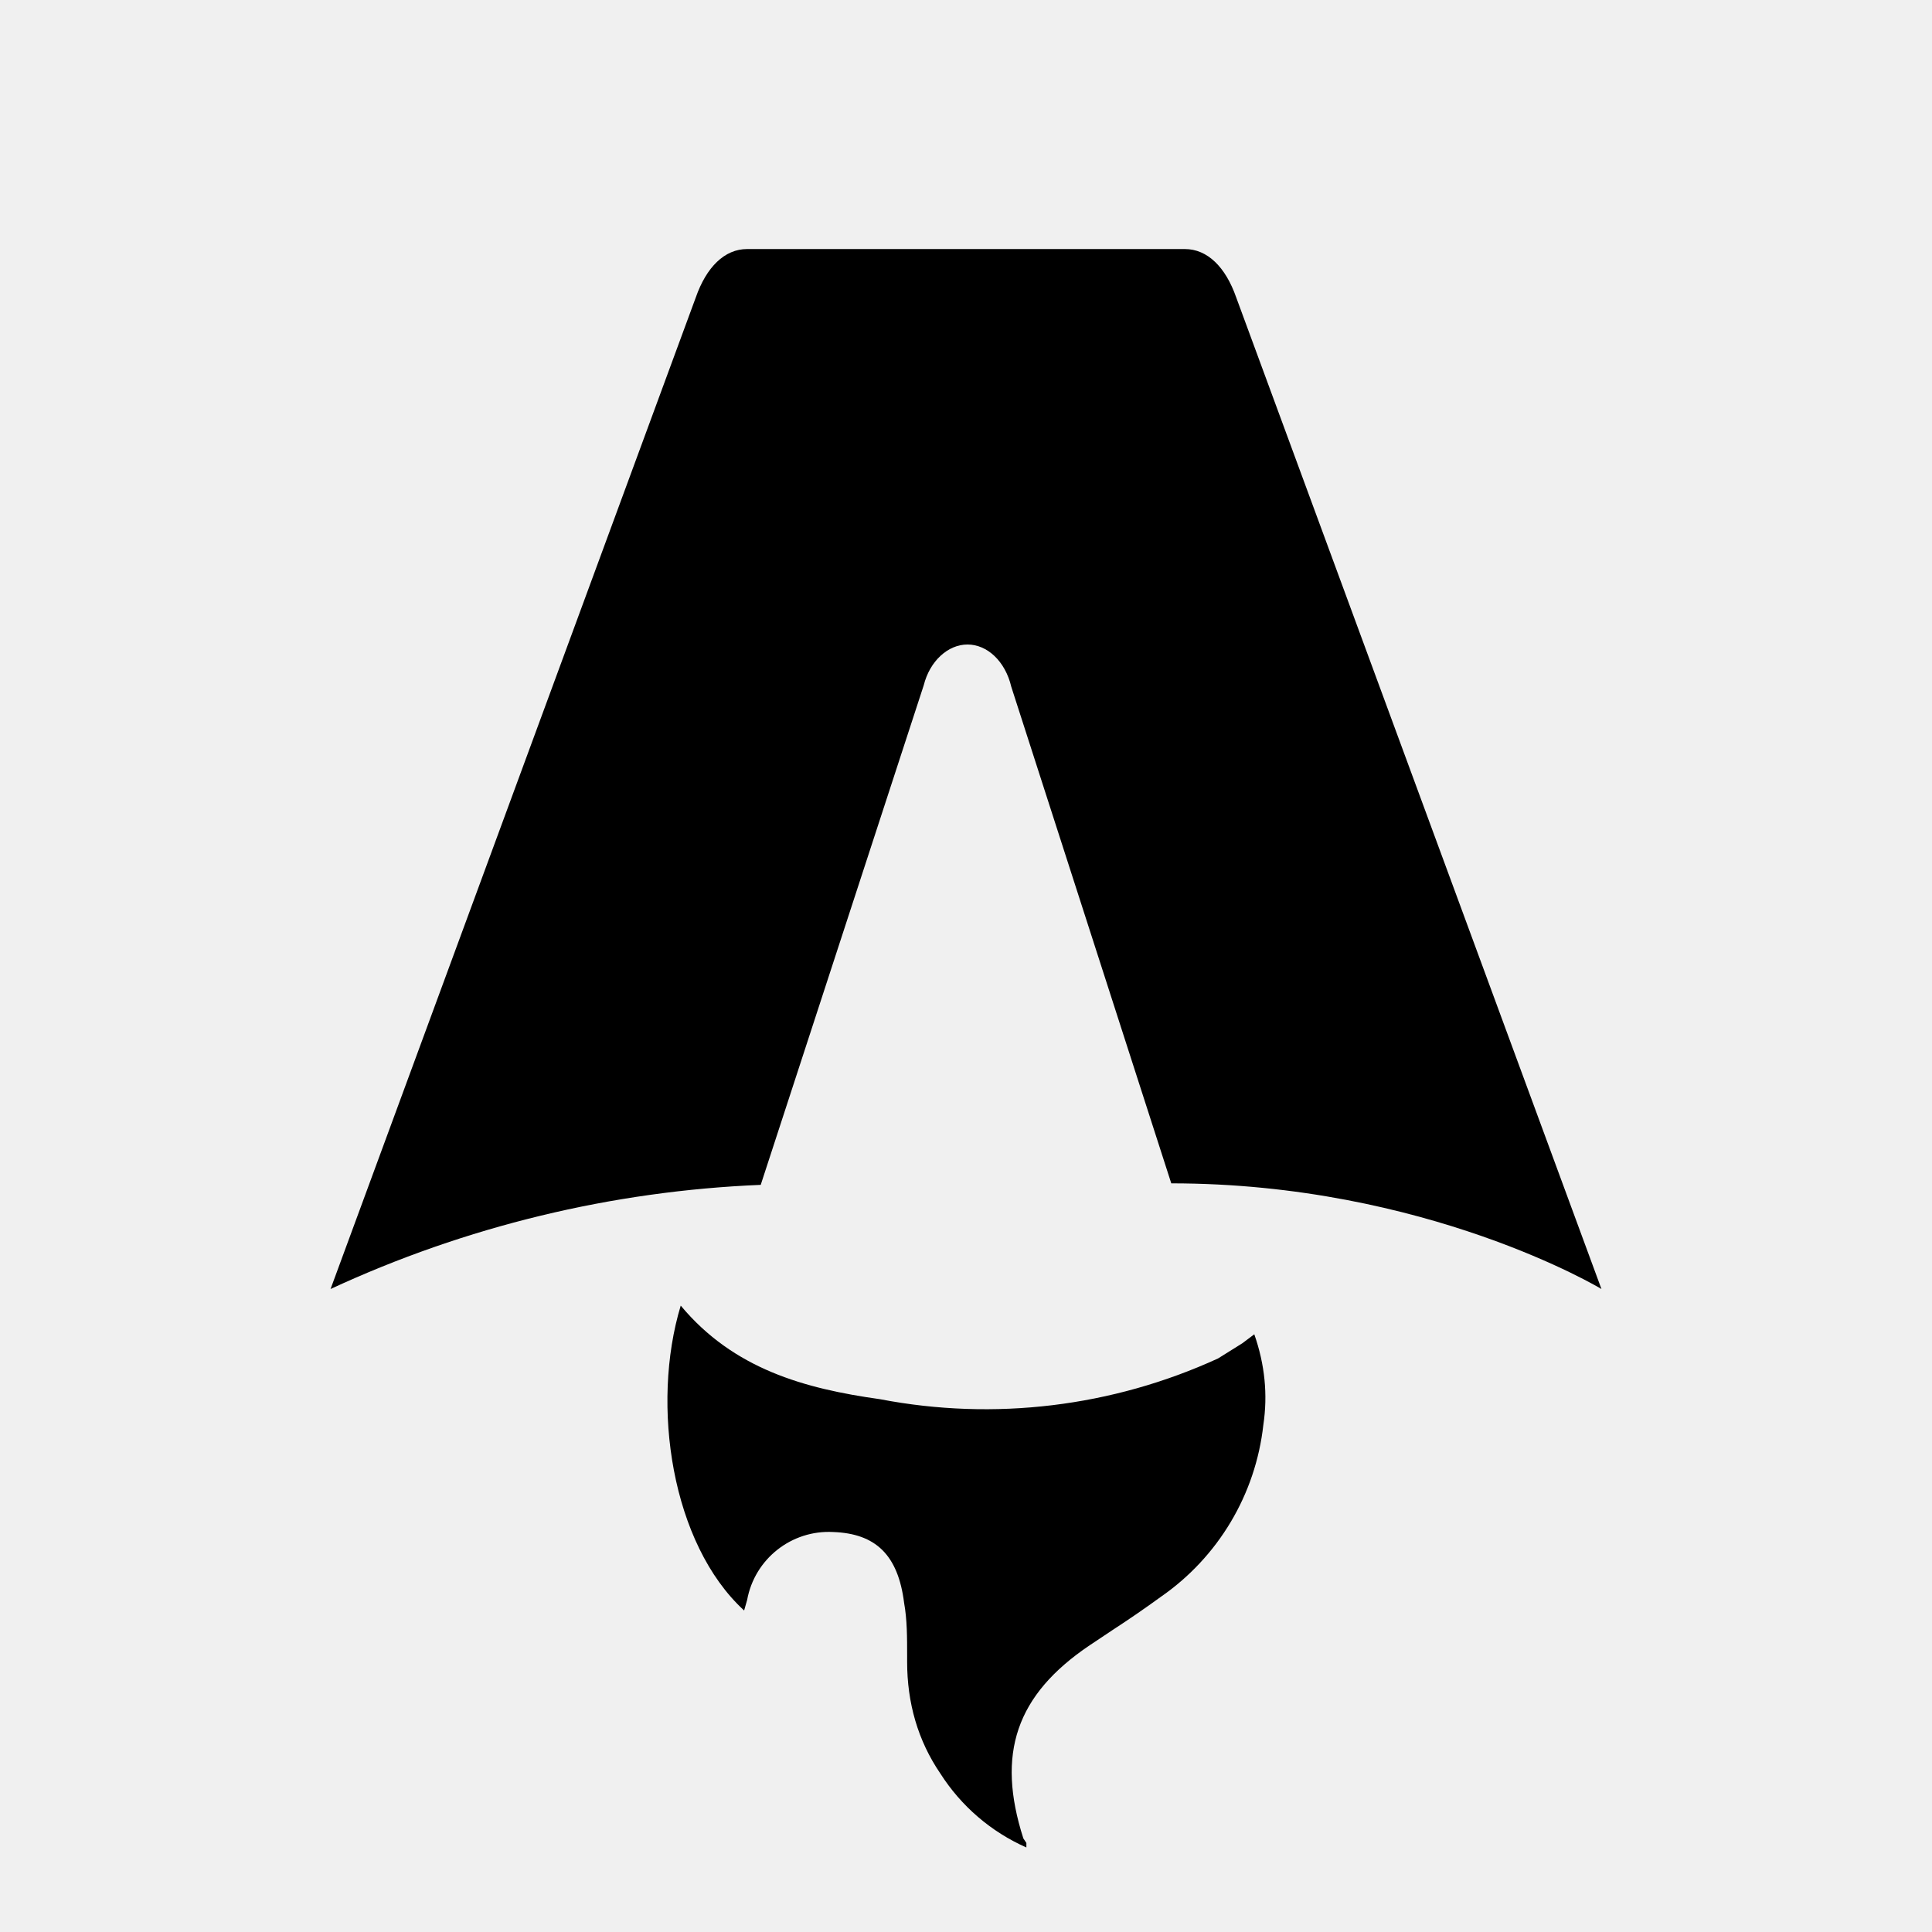
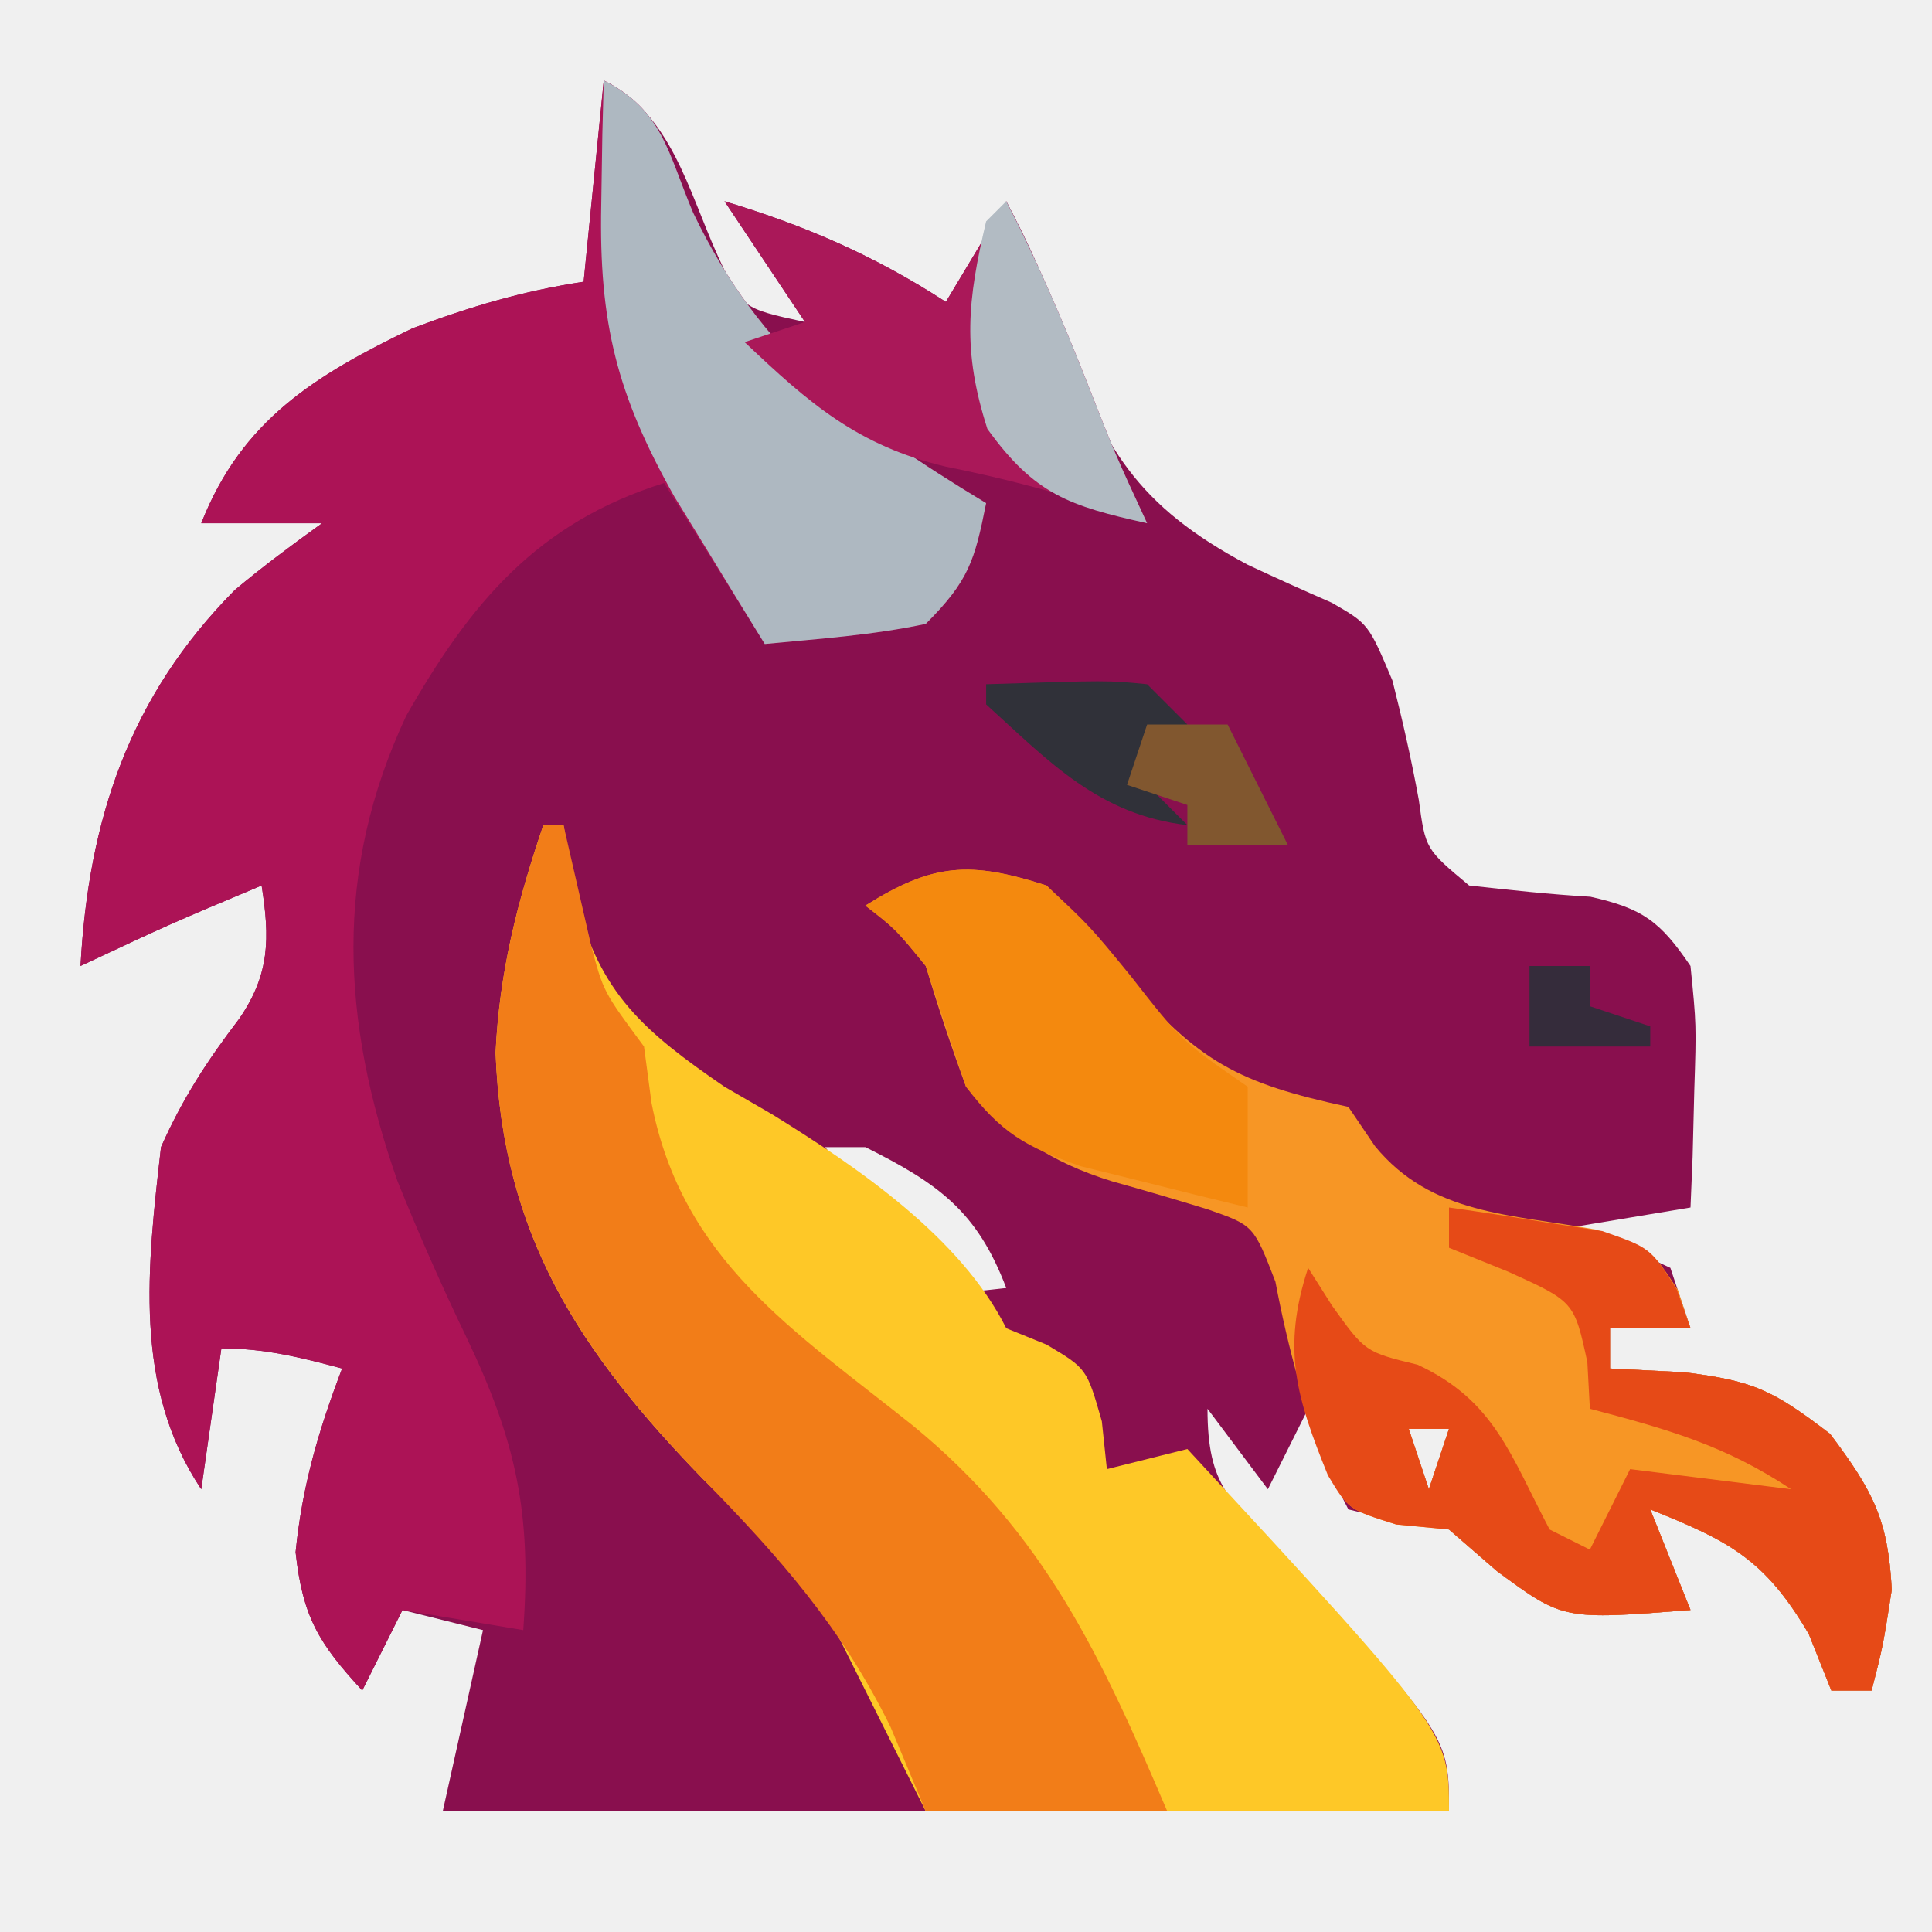
- <svg xmlns="http://www.w3.org/2000/svg" fill="none" viewBox="0 0 128 128">
-   <path d="M50.4 78.5a75.1 75.1 0 0 0-28.5 6.9l24.2-65.7c.7-2 1.9-3.2 3.4-3.2h29c1.5 0 2.7 1.2 3.4 3.2l24.2 65.7s-11.6-7-28.5-7L67 45.5c-.4-1.7-1.6-2.8-2.9-2.8-1.3 0-2.5 1.1-2.9 2.7L50.4 78.5Zm-1.1 28.2Zm-4.2-20.2c-2 6.6-.6 15.8 4.2 20.2a17.5 17.5 0 0 1 .2-.7 5.5 5.5 0 0 1 5.7-4.5c2.8.1 4.3 1.5 4.7 4.7.2 1.1.2 2.3.2 3.5v.4c0 2.7.7 5.2 2.2 7.4a13 13 0 0 0 5.7 4.9v-.3l-.2-.3c-1.8-5.6-.5-9.5 4.4-12.8l1.5-1a73 73 0 0 0 3.2-2.2 16 16 0 0 0 6.8-11.4c.3-2 .1-4-.6-6l-.8.6-1.6 1a37 37 0 0 1-22.4 2.7c-5-.7-9.7-2-13.2-6.2Z" />
-   <style>
-         path { fill: #000; }
-         @media (prefers-color-scheme: dark) {
-             path { fill: #FFF; }
-         }
-     </style>
+ <svg xmlns="http://www.w3.org/2000/svg" version="1.1" width="96" height="96">
+   <path d="M0 0 C3.372 1.686 4.175 5.42 5.684 8.75 C6.854 11.318 6.854 11.318 10 12 C8.68 10.02 7.36 8.04 6 6 C10.053 7.225 13.444 8.699 17 11 C17.99 9.35 18.98 7.7 20 6 C21.121 8.11 22.042 10.128 22.789 12.402 C24.706 18.217 26.551 21.168 32 24.062 C33.383 24.711 34.776 25.338 36.176 25.949 C38 27 38 27 39.188 29.812 C39.688 31.777 40.137 33.756 40.5 35.75 C40.831 38.189 40.831 38.189 43 40 C45.005 40.223 47.013 40.442 49.027 40.559 C51.632 41.141 52.497 41.787 54 44 C54.293 46.918 54.293 46.918 54.188 50.188 C54.147 51.818 54.147 51.818 54.105 53.48 C54.071 54.312 54.036 55.143 54 56 C52.02 56.33 50.04 56.66 48 57 C48.804 57.268 49.609 57.536 50.438 57.812 C51.283 58.204 52.129 58.596 53 59 C53.33 59.99 53.66 60.98 54 62 C52.68 62 51.36 62 50 62 C50 62.66 50 63.32 50 64 C51.217 64.062 52.434 64.124 53.688 64.188 C57.109 64.618 58.053 65.041 60.938 67.25 C63.064 70.086 63.825 71.5 64 75 C63.562 77.812 63.562 77.812 63 80 C62.34 80 61.68 80 61 80 C60.629 79.072 60.258 78.144 59.875 77.188 C57.691 73.474 55.933 72.573 52 71 C52.66 72.65 53.32 74.3 54 76 C47.672 76.496 47.672 76.496 44.375 74.062 C43.591 73.382 42.807 72.701 42 72 C41.113 71.856 40.226 71.711 39.312 71.562 C38.168 71.284 38.168 71.284 37 71 C35.688 68.438 35.688 68.438 35 66 C34.34 67.32 33.68 68.64 33 70 C32.01 68.68 31.02 67.36 30 66 C30 69.879 31.13 70.544 33.75 73.312 C42 82.294 42 82.294 42 86 C25.5 86 9 86 -8 86 C-7.34 83.03 -6.68 80.06 -6 77 C-7.32 76.67 -8.64 76.34 -10 76 C-10.66 77.32 -11.32 78.64 -12 80 C-14.164 77.655 -14.963 76.338 -15.312 73.125 C-14.983 69.831 -14.176 67.086 -13 64 C-15.076 63.447 -16.844 63 -19 63 C-19.33 65.31 -19.66 67.62 -20 70 C-23.397 64.904 -22.678 58.941 -22 53 C-20.924 50.578 -19.715 48.72 -18.113 46.621 C-16.586 44.397 -16.591 42.621 -17 40 C-21.542 41.909 -21.542 41.909 -26 44 C-25.603 36.72 -23.576 30.61 -18.336 25.32 C-16.941 24.15 -15.477 23.065 -14 22 C-14.99 22 -15.98 22 -17 22 C-17.99 22 -18.98 22 -20 22 C-17.986 16.873 -14.336 14.644 -9.5 12.312 C-6.621 11.233 -4.028 10.459 -1 10 C-0.67 6.7 -0.34 3.4 0 0 Z M11 53 C11.927 54.175 12.867 55.34 13.812 56.5 C14.335 57.15 14.857 57.799 15.395 58.469 C16.992 60.345 16.992 60.345 20 60 C18.549 56.175 16.618 54.809 13 53 C12.34 53 11.68 53 11 53 Z M40 67 C40.33 67.99 40.66 68.98 41 70 C41.33 69.01 41.66 68.02 42 67 C41.34 67 40.68 67 40 67 Z " fill="#890F4E" transform="translate(30,4)" />
+   <path d="M0 0 C2.929 1.464 3.177 3.575 4.438 6.562 C7.789 13.559 12.47 17.049 19 21 C18.427 23.867 18.139 24.861 16 27 C13.345 27.565 10.709 27.738 8 28 C6.35 25.36 4.7 22.72 3 20 C-3.309 21.983 -6.617 25.954 -9.812 31.562 C-13.438 39.295 -13.039 46.732 -10.25 54.688 C-9.196 57.308 -8.067 59.86 -6.844 62.406 C-4.345 67.619 -3.578 71.2 -4 77 C-5.98 76.67 -7.96 76.34 -10 76 C-10.66 77.32 -11.32 78.64 -12 80 C-14.164 77.655 -14.963 76.338 -15.312 73.125 C-14.983 69.831 -14.176 67.086 -13 64 C-15.076 63.447 -16.844 63 -19 63 C-19.33 65.31 -19.66 67.62 -20 70 C-23.397 64.904 -22.678 58.941 -22 53 C-20.924 50.578 -19.715 48.72 -18.113 46.621 C-16.586 44.397 -16.591 42.621 -17 40 C-21.542 41.909 -21.542 41.909 -26 44 C-25.603 36.72 -23.576 30.61 -18.336 25.32 C-16.941 24.15 -15.477 23.065 -14 22 C-14.99 22 -15.98 22 -17 22 C-17.99 22 -18.98 22 -20 22 C-17.986 16.873 -14.336 14.644 -9.5 12.312 C-6.621 11.233 -4.028 10.459 -1 10 C-0.67 6.7 -0.34 3.4 0 0 Z " fill="#AC1356" transform="translate(30,4)" />
+   <path d="M0 0 C0.33 0 0.66 0 1 0 C1.309 1.825 1.309 1.825 1.625 3.688 C2.791 8.367 5.011 10.262 9 13 C9.784 13.454 10.568 13.908 11.375 14.375 C15.602 16.992 20.739 20.478 23 25 C23.66 25.268 24.32 25.536 25 25.812 C27 27 27 27 27.75 29.625 C27.832 30.409 27.915 31.192 28 32 C29.32 31.67 30.64 31.34 32 31 C45 45.056 45 45.056 45 49 C36.42 49 27.84 49 19 49 C17.35 45.7 15.7 42.4 14 39 C12.012 36.68 10.113 34.605 7.938 32.5 C1.797 26.181 -2.039 20.378 -2.375 11.312 C-2.189 7.302 -1.29 3.791 0 0 Z " fill="#FEC827" transform="translate(27,41)" />
+   <path d="M0 0 C1.992 1.996 1.992 1.996 3.875 4.438 C7.503 8.786 9.59 9.833 15 11 C15.436 11.643 15.871 12.286 16.32 12.949 C19.136 16.386 23.082 16.319 27.285 17.094 C30 18 30 18 31.371 20.094 C31.579 20.723 31.786 21.352 32 22 C30.68 22 29.36 22 28 22 C28 22.66 28 23.32 28 24 C29.217 24.062 30.434 24.124 31.688 24.188 C35.109 24.618 36.053 25.041 38.938 27.25 C41.064 30.086 41.825 31.5 42 35 C41.562 37.812 41.562 37.812 41 40 C40.34 40 39.68 40 39 40 C38.629 39.072 38.258 38.144 37.875 37.188 C35.691 33.474 33.933 32.573 30 31 C30.66 32.65 31.32 34.3 32 36 C25.672 36.496 25.672 36.496 22.375 34.062 C21.591 33.382 20.808 32.701 20 32 C19.134 31.918 18.267 31.835 17.375 31.75 C15 31 15 31 14.09 29.379 C12.879 26.16 12.014 23.072 11.375 19.688 C10.294 16.892 10.294 16.892 8.051 16.105 C6.46 15.614 4.862 15.145 3.258 14.699 C0.129 13.73 -1.761 12.375 -4 10 C-4.727 8.021 -5.398 6.02 -6 4 C-7.499 2.163 -7.499 2.163 -9 1 C-5.628 -1.123 -3.781 -1.217 0 0 Z M18 27 C18.33 27.99 18.66 28.98 19 30 C19.33 29.01 19.66 28.02 20 27 C19.34 27 18.68 27 18 27 Z " fill="#F79625" transform="translate(52,44)" />
+   <path d="M0 0 C0.33 0 0.66 0 1 0 C1.456 1.986 1.911 3.971 2.367 5.957 C2.98 8.277 2.98 8.277 5 11 C5.124 11.928 5.247 12.856 5.375 13.812 C6.909 21.636 12.427 25.093 18.379 29.852 C24.909 35.204 27.707 41.285 31 49 C27.04 49 23.08 49 19 49 C18.422 47.618 17.845 46.236 17.25 44.812 C14.827 39.876 11.736 36.38 7.938 32.5 C1.811 26.159 -2.038 20.393 -2.375 11.312 C-2.189 7.302 -1.29 3.791 0 0 Z " fill="#F27D18" transform="translate(27,41)" />
+   <path d="M0 0 C1.628 0.228 3.253 0.483 4.875 0.75 C6.232 0.959 6.232 0.959 7.617 1.172 C10 2 10 2 11.32 4.078 C11.545 4.712 11.769 5.347 12 6 C10.68 6 9.36 6 8 6 C8 6.66 8 7.32 8 8 C9.217 8.062 10.434 8.124 11.688 8.188 C15.109 8.618 16.053 9.041 18.938 11.25 C21.064 14.086 21.825 15.5 22 19 C21.562 21.812 21.562 21.812 21 24 C20.34 24 19.68 24 19 24 C18.629 23.072 18.258 22.144 17.875 21.188 C15.691 17.474 13.933 16.573 10 15 C10.66 16.65 11.32 18.3 12 20 C5.672 20.496 5.672 20.496 2.375 18.062 C1.199 17.042 1.199 17.042 0 16 C-0.866 15.918 -1.732 15.835 -2.625 15.75 C-5 15 -5 15 -6.016 13.309 C-7.576 9.458 -8.327 7.044 -7 3 C-6.608 3.619 -6.216 4.237 -5.812 4.875 C-4.164 7.179 -4.164 7.179 -1.562 7.812 C2.266 9.587 3.053 12.307 5 16 C5.66 16.33 6.32 16.66 7 17 C7.66 15.68 8.32 14.36 9 13 C11.64 13.33 14.28 13.66 17 14 C13.715 11.81 10.793 11.002 7 10 C6.938 8.855 6.938 8.855 6.875 7.688 C6.222 4.676 6.222 4.676 2.938 3.188 C1.968 2.796 0.999 2.404 0 2 C0 1.34 0 0.68 0 0 Z M-2 11 C-1.67 11.99 -1.34 12.98 -1 14 C-0.67 13.01 -0.34 12.02 0 11 C-0.66 11 -1.32 11 -2 11 Z " fill="#E64A17" transform="translate(72,60)" />
+   <path d="M0 0 C2.929 1.464 3.177 3.575 4.438 6.562 C7.789 13.559 12.47 17.049 19 21 C18.427 23.867 18.139 24.861 16 27 C13.345 27.565 10.709 27.738 8 28 C7.037 26.44 6.08 24.877 5.125 23.312 C4.591 22.442 4.058 21.572 3.508 20.676 C0.654 15.611 -0.243 12.043 -0.125 6.188 C-0.107 5.026 -0.089 3.865 -0.07 2.668 C-0.047 1.788 -0.024 0.907 0 0 Z " fill="#AEB8C1" transform="translate(30,4)" />
+   <path d="M0 0 C2.168 2.031 2.168 2.031 4.188 4.5 C6.711 7.729 6.711 7.729 10 10 C10 11.98 10 13.96 10 16 C8.226 15.575 6.456 15.135 4.688 14.688 C3.701 14.444 2.715 14.2 1.699 13.949 C-1.049 12.983 -2.254 12.288 -4 10 C-4.667 8 -5.333 6 -6 4 C-7.499 2.163 -7.499 2.163 -9 1 C-5.623 -1.126 -3.786 -1.215 0 0 Z " fill="#F4890E" transform="translate(52,44)" />
+   <path d="M0 0 C4.053 1.225 7.444 2.699 11 5 C11.99 3.35 12.98 1.7 14 0 C15.545 2.98 16.836 6.001 18.062 9.125 C19.429 12.608 19.429 12.608 21 16 C19.762 15.567 19.762 15.567 18.5 15.125 C15.942 14.303 13.609 13.714 11 13.188 C6.638 12.156 4.22 10.059 1 7 C1.99 6.67 2.98 6.34 4 6 C2.68 4.02 1.36 2.04 0 0 Z " fill="#AA1859" transform="translate(36,10)" />
+   <path d="M0 0 C1.545 2.98 2.836 6.001 4.062 9.125 C5.429 12.608 5.429 12.608 7 16 C3.139 15.142 1.414 14.574 -0.938 11.312 C-2.187 7.418 -1.93 4.95 -1 1 C-0.67 0.67 -0.34 0.34 0 0 Z " fill="#B2BBC3" transform="translate(50,10)" />
+   <path d="M0 0 C6.055 -0.195 6.055 -0.195 8 0 C8.66 0.66 9.32 1.32 10 2 C9.01 2.495 9.01 2.495 8 3 C8 3.66 8 4.32 8 5 C8.66 5.66 9.32 6.32 10 7 C5.613 6.494 3.156 3.869 0 1 C0 0.67 0 0.34 0 0 Z " fill="#303139" transform="translate(49,34)" />
+   <path d="M0 0 C1.32 0 2.64 0 4 0 C4.99 1.98 5.98 3.96 7 6 C5.35 6 3.7 6 2 6 C2 5.34 2 4.68 2 4 C1.01 3.67 0.02 3.34 -1 3 C-0.67 2.01 -0.34 1.02 0 0 Z " fill="#81572F" transform="translate(57,36)" />
+   <path d="M0 0 C0.99 0 1.98 0 3 0 C3 0.66 3 1.32 3 2 C3.99 2.33 4.98 2.66 6 3 C6 3.33 6 3.66 6 4 C4.02 4 2.04 4 0 4 C0 2.68 0 1.36 0 0 Z " fill="#352C3B" transform="translate(76,48)" />
</svg>
